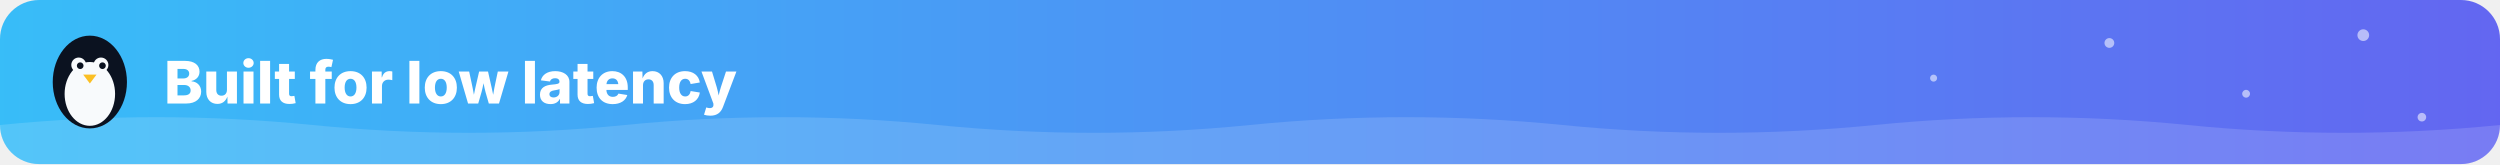
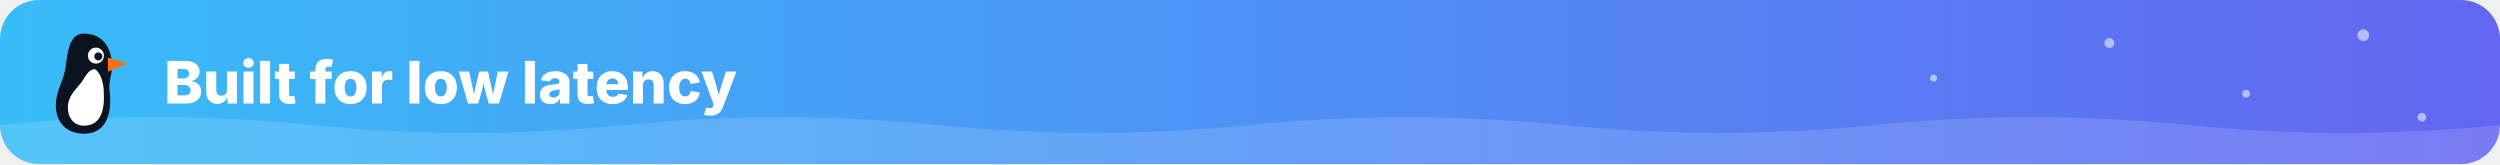
<svg xmlns="http://www.w3.org/2000/svg" width="1280" height="84" viewBox="0 0 1280 84" role="img" aria-label="Built for low latency">
  <defs>
    <linearGradient id="h" x1="0" y1="0" x2="1" y2="0">
      <stop offset="0" stop-color="#38bdf8" />
      <stop offset="1" stop-color="#6366f1" />
    </linearGradient>
  </defs>
  <clipPath id="hc">
    <rect width="1280" height="84" rx="20" />
  </clipPath>
  <g clip-path="url(#hc)">
    <rect width="1280" height="84" fill="url(#h)" />
    <path d="M0 64 Q80 56 160 64 T320 64 T480 64 T640 64 T800 64 T960 64 T1120 64 T1280 64 V84 H0 Z" fill="#fff" opacity=".14" />
  </g>
-   <g transform="translate(46 42) scale(.19)">
-     <ellipse cx="0" cy="0" rx="100" ry="125" fill="#0b1220" />
-     <ellipse cx="0" cy="32" rx="68" ry="86" fill="#f8fafc" />
-     <circle cx="-30" cy="-46" r="20" fill="#f8fafc" />
-     <circle cx="30" cy="-46" r="20" fill="#f8fafc" />
-     <circle cx="-26" cy="-44" r="9" fill="#0b1220" />
-     <circle cx="34" cy="-44" r="9" fill="#0b1220" />
-     <path d="M-18 -20 H18 L0 4 Z" fill="#fbbf24" />
+   <g transform="translate(4 9) scale(2.05)">
+     <path d="M19 4 C24 4 26 8 26 12 C26 15 25 16 25.5 19 C26 25 24 29 19 29 C14.5 29 12 26 12 22 C12 18 14 16 14.5 12 C15 7 16 4 19 4 Z" fill="#0b1220" />
+     <path d="M22 13 C24 15 24 18 24 20 C24 25 22 27 19 27 C16.5 27 15 25 15 22.5 C15 19.5 17 18 18.5 16 C19.5 14.5 20.5 12.5 22 13 Z" fill="#fff" />
+     <path d="M25 10 L30 11.5 L25 13.5 Z" fill="#f97316" />
+     <circle cx="22" cy="9.5" r="2" fill="#fff" />
+     <circle cx="22.6" cy="9.7" r="1" fill="#0b1220" />
  </g>
  <text x="84" y="53" font-family="'Segoe UI', Inter, 'Helvetica Neue', Ubuntu, Cantarell, Arial, sans-serif" font-size="30" font-weight="800" fill="#fff">Built for low latency</text>
  <g fill="#fff" opacity=".55">
    <circle cx="1080" cy="22" r="2.5" />
    <circle cx="1150" cy="48" r="2" />
    <circle cx="1210" cy="18" r="3" />
    <circle cx="990" cy="40" r="1.8" />
    <circle cx="1240" cy="60" r="2.2" />
  </g>
</svg>
